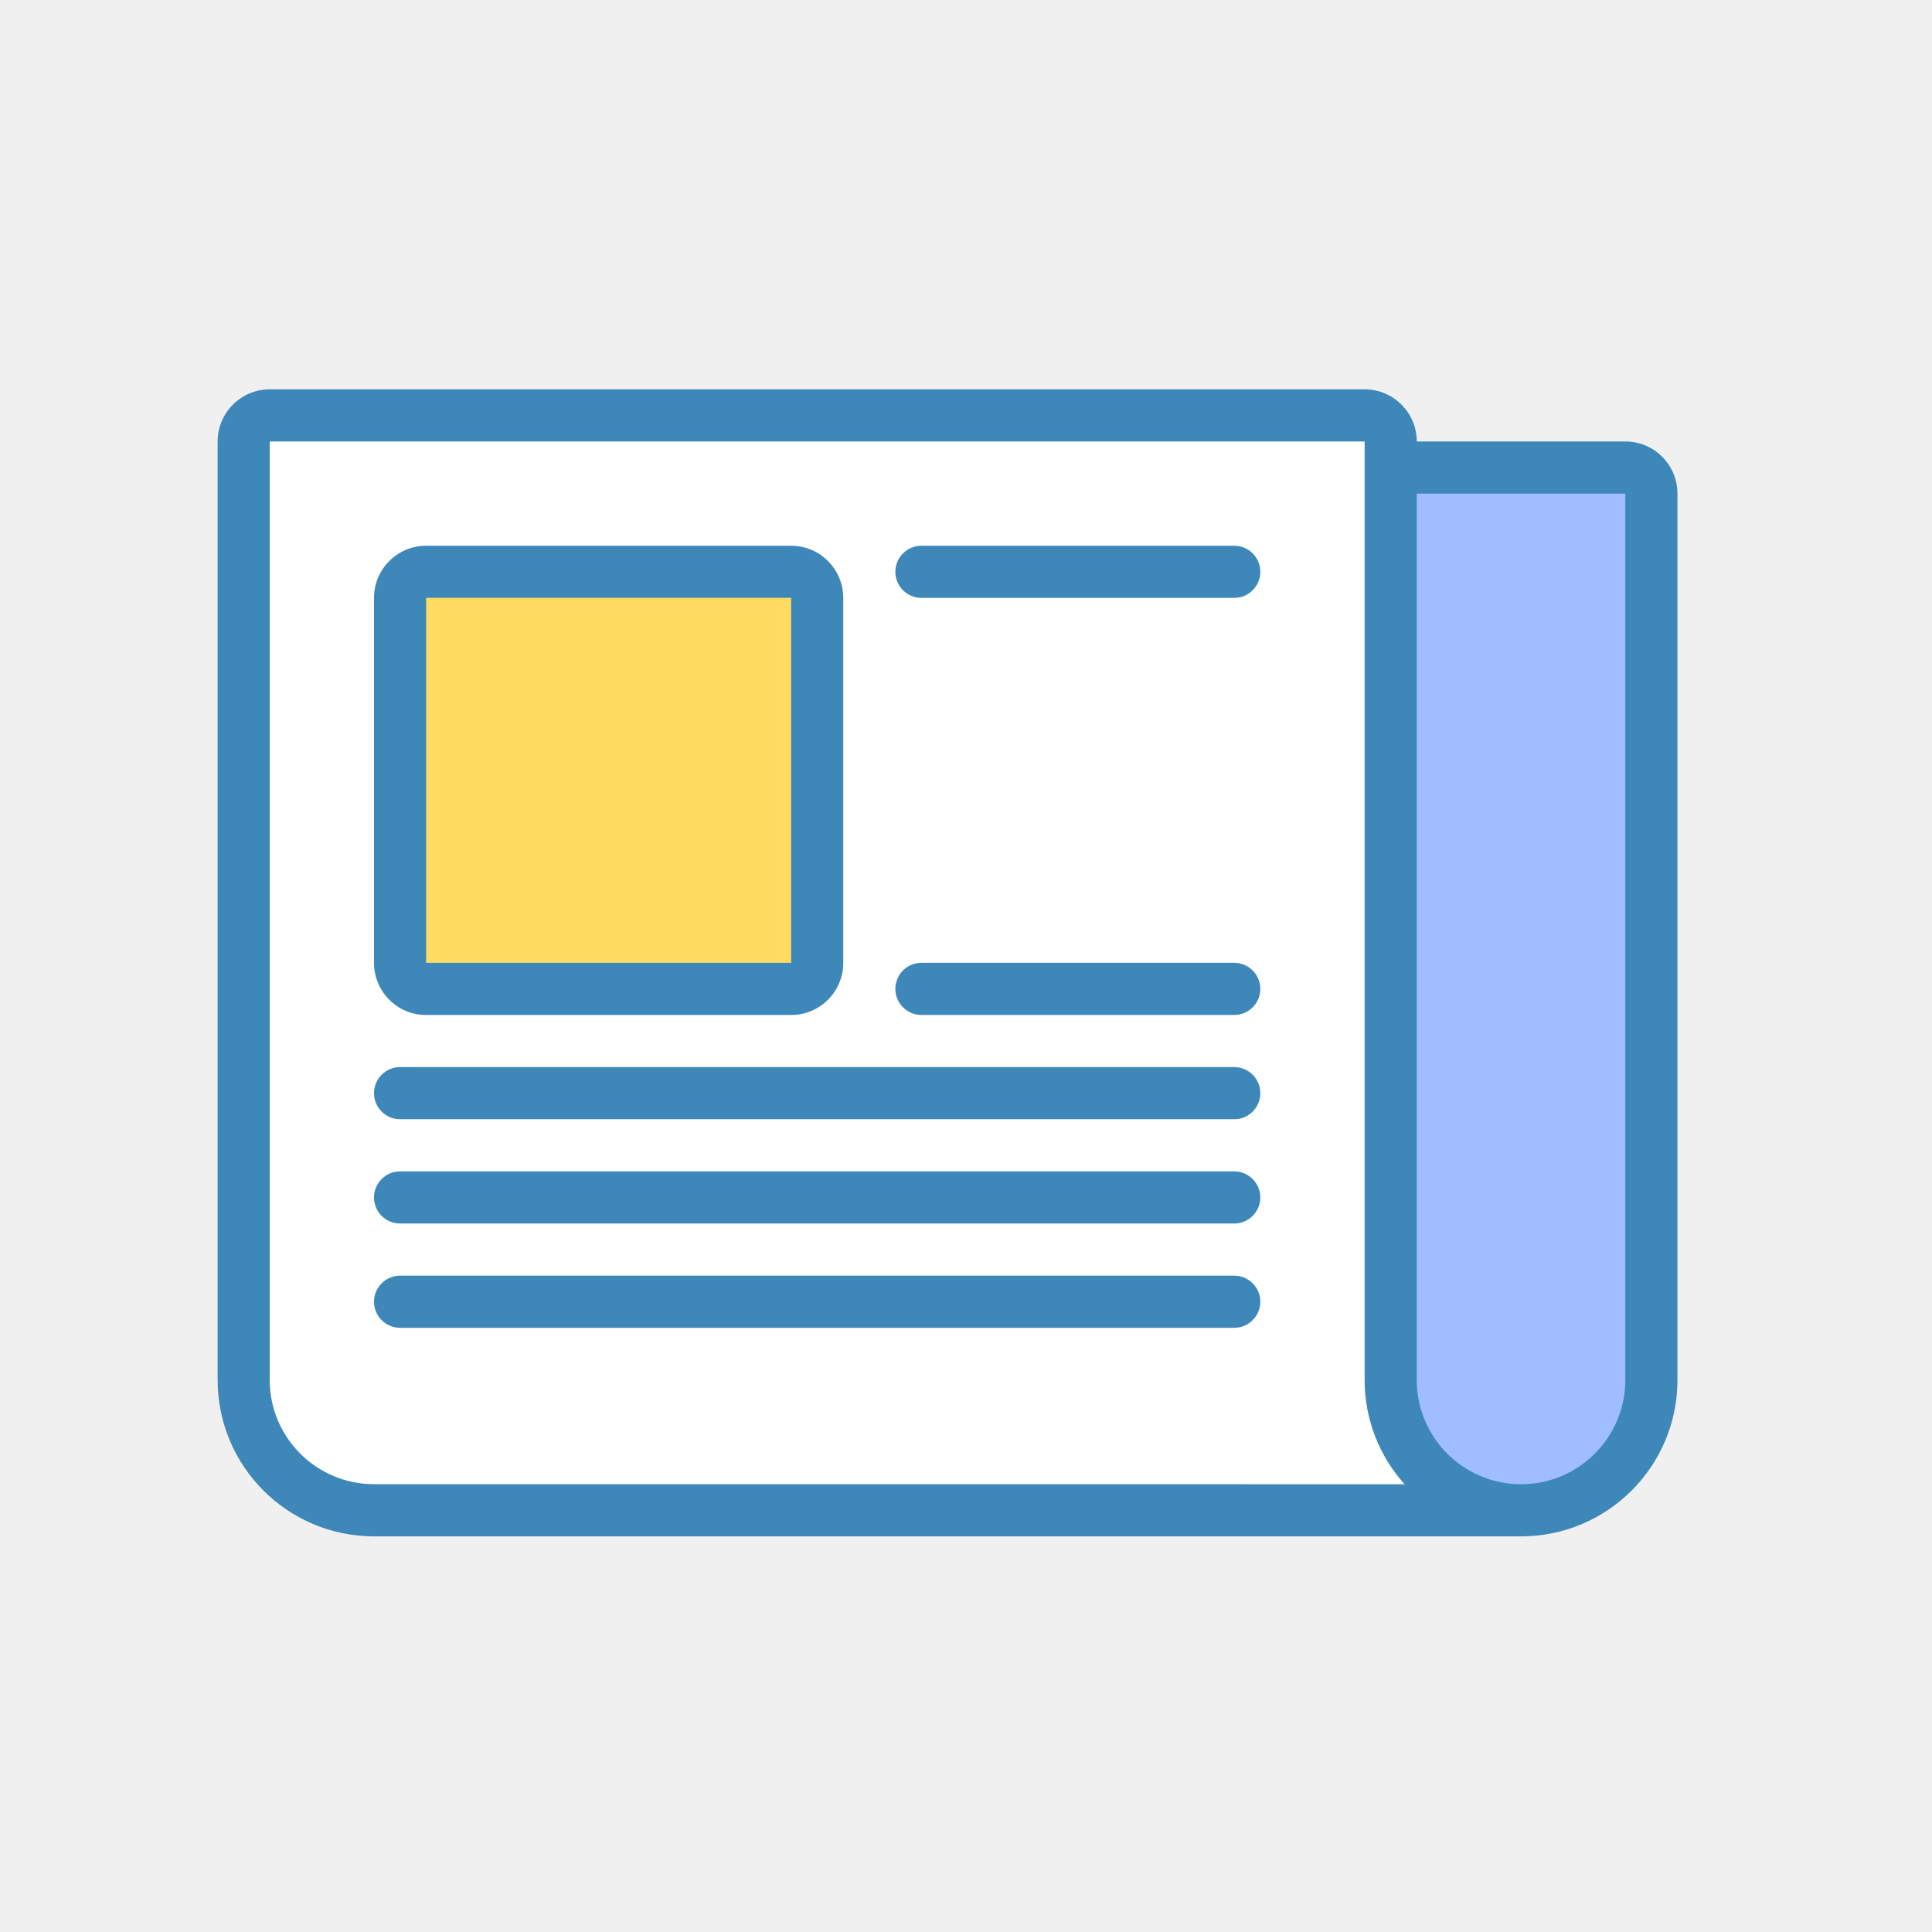
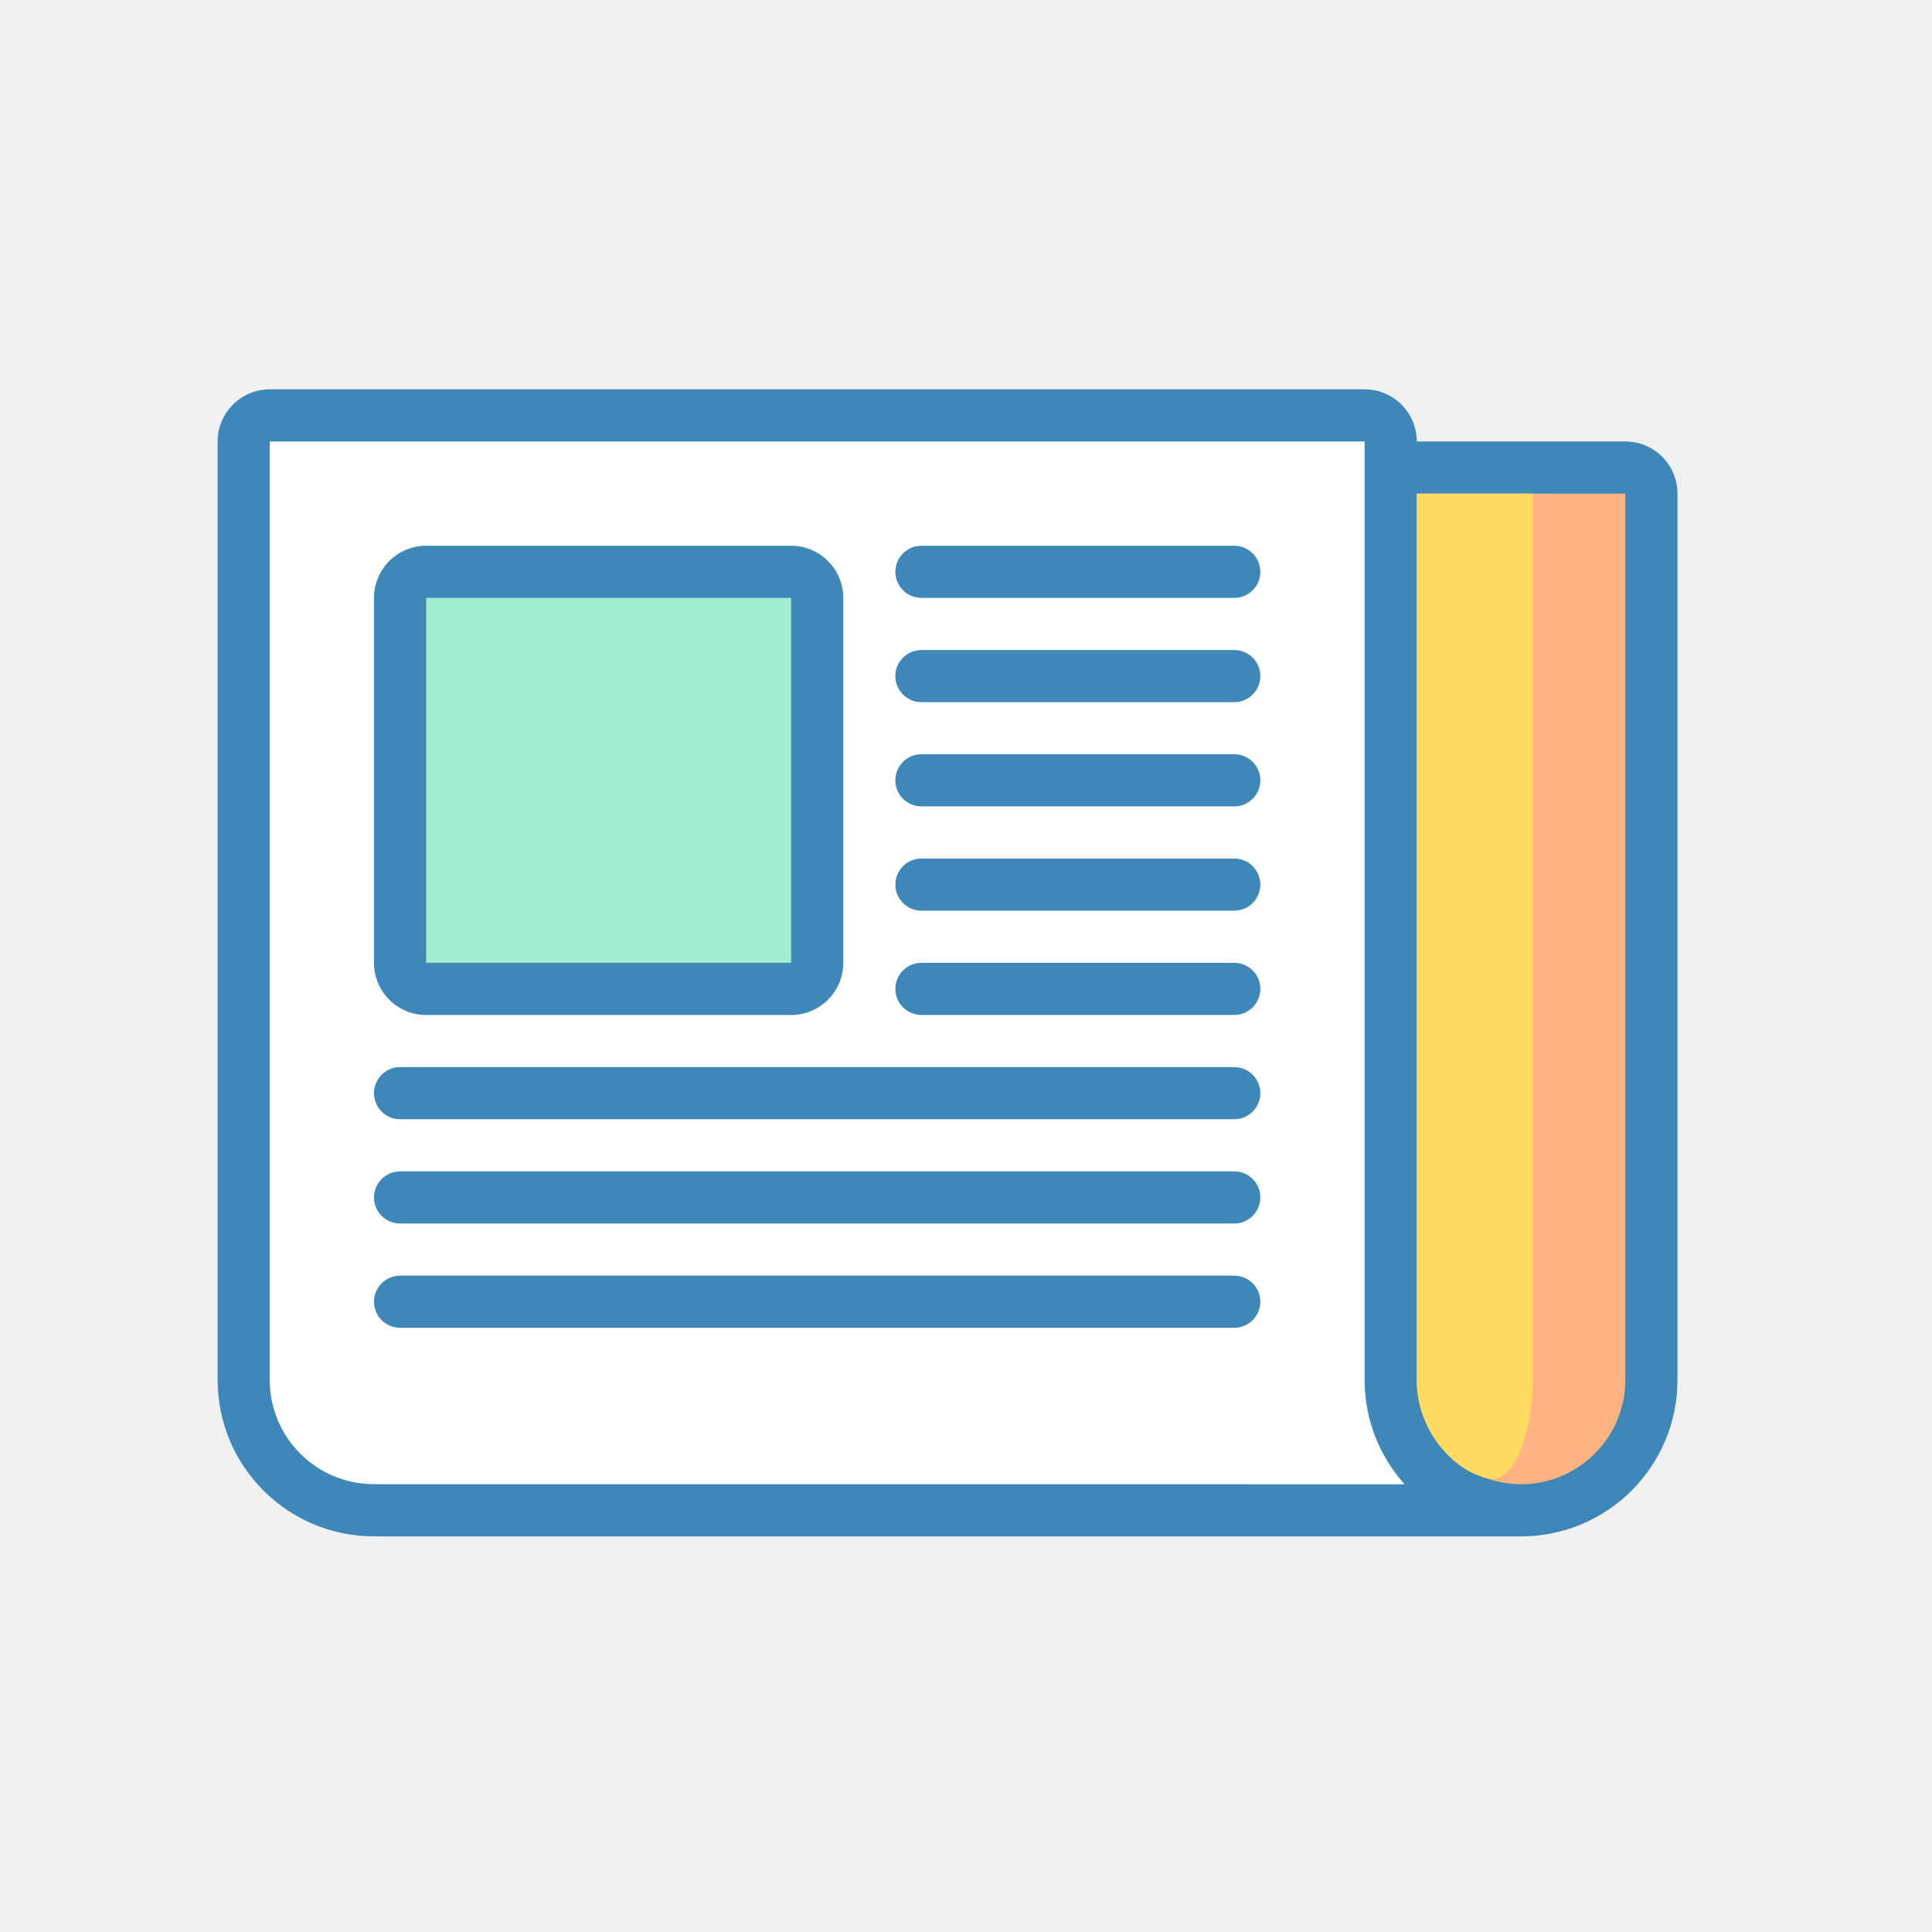
<svg xmlns="http://www.w3.org/2000/svg" width="128" height="128" viewBox="0 0 33.867 33.867" version="1.1" id="svg8">
  <defs id="defs2" />
  <g id="layer1" transform="translate(0,-263.1333)">
    <g id="g4631" transform="matrix(0.2645833,0,0,0.2645833,123.9807,233.3765)" />
    <g id="g4633" transform="matrix(0.2645833,0,0,0.2645833,123.9807,233.3765)" />
    <g id="g4635" transform="matrix(0.2645833,0,0,0.2645833,123.9807,233.3765)" />
    <g id="g4637" transform="matrix(0.2645833,0,0,0.2645833,123.9807,233.3765)" />
    <g id="g4639" transform="matrix(0.2645833,0,0,0.2645833,123.9807,233.3765)" />
    <g id="g4641" transform="matrix(0.2645833,0,0,0.2645833,123.9807,233.3765)" />
    <g id="g4643" transform="matrix(0.2645833,0,0,0.2645833,123.9807,233.3765)" />
    <g id="g4645" transform="matrix(0.2645833,0,0,0.2645833,123.9807,233.3765)" />
    <g id="g4647" transform="matrix(0.2645833,0,0,0.2645833,123.9807,233.3765)" />
    <g id="g4649" transform="matrix(0.2645833,0,0,0.2645833,123.9807,233.3765)" />
    <g id="g4651" transform="matrix(0.2645833,0,0,0.2645833,123.9807,233.3765)" />
    <g id="g4653" transform="matrix(0.2645833,0,0,0.2645833,123.9807,233.3765)" />
    <g id="g4655" transform="matrix(0.2645833,0,0,0.2645833,123.9807,233.3765)" />
    <g id="g4657" transform="matrix(0.2645833,0,0,0.2645833,123.9807,233.3765)" />
    <g id="g4659" transform="matrix(0.2645833,0,0,0.2645833,123.9807,233.3765)" />
    <g id="g5940" transform="matrix(0.2645833,0,0,0.2645833,52.3312,255.6772)" />
    <g id="g5942" transform="matrix(0.2645833,0,0,0.2645833,52.3312,255.6772)" />
    <g id="g5944" transform="matrix(0.2645833,0,0,0.2645833,52.3312,255.6772)" />
    <g id="g5946" transform="matrix(0.2645833,0,0,0.2645833,52.3312,255.6772)" />
    <g id="g5948" transform="matrix(0.2645833,0,0,0.2645833,52.3312,255.6772)" />
    <g id="g5950" transform="matrix(0.2645833,0,0,0.2645833,52.3312,255.6772)" />
    <g id="g5952" transform="matrix(0.2645833,0,0,0.2645833,52.3312,255.6772)" />
    <g id="g5954" transform="matrix(0.2645833,0,0,0.2645833,52.3312,255.6772)" />
    <g id="g5956" transform="matrix(0.2645833,0,0,0.2645833,52.3312,255.6772)" />
    <g id="g5958" transform="matrix(0.2645833,0,0,0.2645833,52.3312,255.6772)" />
    <g id="g5960" transform="matrix(0.2645833,0,0,0.2645833,52.3312,255.6772)" />
    <g id="g5962" transform="matrix(0.2645833,0,0,0.2645833,52.3312,255.6772)" />
    <g id="g5964" transform="matrix(0.2645833,0,0,0.2645833,52.3312,255.6772)" />
    <g id="g5966" transform="matrix(0.2645833,0,0,0.2645833,52.3312,255.6772)" />
    <g id="g5968" transform="matrix(0.2645833,0,0,0.2645833,52.3312,255.6772)" />
    <g id="g6342" transform="matrix(0.05223282,0,0,0.05223282,4.536288,266.078)" />
    <g id="g6344" transform="matrix(0.05223282,0,0,0.05223282,4.536288,266.078)" />
    <g id="g6346" transform="matrix(0.05223282,0,0,0.05223282,4.536288,266.078)" />
    <g id="g6348" transform="matrix(0.05223282,0,0,0.05223282,4.536288,266.078)" />
    <g id="g6350" transform="matrix(0.05223282,0,0,0.05223282,4.536288,266.078)" />
    <g id="g6352" transform="matrix(0.05223282,0,0,0.05223282,4.536288,266.078)" />
    <g id="g6354" transform="matrix(0.05223282,0,0,0.05223282,4.536288,266.078)" />
    <g id="g6356" transform="matrix(0.05223282,0,0,0.05223282,4.536288,266.078)" />
    <g id="g6358" transform="matrix(0.05223282,0,0,0.05223282,4.536288,266.078)" />
    <g id="g6360" transform="matrix(0.05223282,0,0,0.05223282,4.536288,266.078)" />
    <g id="g6362" transform="matrix(0.05223282,0,0,0.05223282,4.536288,266.078)" />
    <g id="g6364" transform="matrix(0.05223282,0,0,0.05223282,4.536288,266.078)" />
    <g id="g6366" transform="matrix(0.05223282,0,0,0.05223282,4.536288,266.078)" />
    <g id="g6368" transform="matrix(0.05223282,0,0,0.05223282,4.536288,266.078)" />
    <g id="g6370" transform="matrix(0.05223282,0,0,0.05223282,4.536288,266.078)" />
    <g id="g7291" transform="matrix(0.04735073,0,0,0.04735073,4.711943,267.7517)" />
    <g id="g7293" transform="matrix(0.04735073,0,0,0.04735073,4.711943,267.7517)" />
    <g id="g7295" transform="matrix(0.04735073,0,0,0.04735073,4.711943,267.7517)" />
    <g id="g7297" transform="matrix(0.04735073,0,0,0.04735073,4.711943,267.7517)" />
    <g id="g7299" transform="matrix(0.04735073,0,0,0.04735073,4.711943,267.7517)" />
    <g id="g7301" transform="matrix(0.04735073,0,0,0.04735073,4.711943,267.7517)" />
    <g id="g7303" transform="matrix(0.04735073,0,0,0.04735073,4.711943,267.7517)" />
    <g id="g7305" transform="matrix(0.04735073,0,0,0.04735073,4.711943,267.7517)" />
    <g id="g7307" transform="matrix(0.04735073,0,0,0.04735073,4.711943,267.7517)" />
    <g id="g7309" transform="matrix(0.04735073,0,0,0.04735073,4.711943,267.7517)" />
    <g id="g7311" transform="matrix(0.04735073,0,0,0.04735073,4.711943,267.7517)" />
    <g id="g7313" transform="matrix(0.04735073,0,0,0.04735073,4.711943,267.7517)" />
    <g id="g7315" transform="matrix(0.04735073,0,0,0.04735073,4.711943,267.7517)" />
    <g id="g7317" transform="matrix(0.04735073,0,0,0.04735073,4.711943,267.7517)" />
    <g id="g7319" transform="matrix(0.04735073,0,0,0.04735073,4.711943,267.7517)" />
    <g id="g4631-3" transform="matrix(0.2645833,0,0,0.2645833,163.6301,236.6823)" />
    <g id="g4633-4" transform="matrix(0.2645833,0,0,0.2645833,163.6301,236.6823)" />
    <g id="g4635-2" transform="matrix(0.2645833,0,0,0.2645833,163.6301,236.6823)" />
    <g id="g4637-2" transform="matrix(0.2645833,0,0,0.2645833,163.6301,236.6823)" />
    <g id="g4639-4" transform="matrix(0.2645833,0,0,0.2645833,163.6301,236.6823)" />
    <g id="g4641-5" transform="matrix(0.2645833,0,0,0.2645833,163.6301,236.6823)" />
    <g id="g4643-1" transform="matrix(0.2645833,0,0,0.2645833,163.6301,236.6823)" />
    <g id="g4645-7" transform="matrix(0.2645833,0,0,0.2645833,163.6301,236.6823)" />
    <g id="g4647-5" transform="matrix(0.2645833,0,0,0.2645833,163.6301,236.6823)" />
    <g id="g4649-7" transform="matrix(0.2645833,0,0,0.2645833,163.6301,236.6823)" />
    <g id="g4651-1" transform="matrix(0.2645833,0,0,0.2645833,163.6301,236.6823)" />
    <g id="g4653-6" transform="matrix(0.2645833,0,0,0.2645833,163.6301,236.6823)" />
    <g id="g4655-9" transform="matrix(0.2645833,0,0,0.2645833,163.6301,236.6823)" />
    <g id="g4657-8" transform="matrix(0.2645833,0,0,0.2645833,163.6301,236.6823)" />
    <g id="g4659-1" transform="matrix(0.2645833,0,0,0.2645833,163.6301,236.6823)" />
    <g id="g5940-3" transform="matrix(0.2645833,0,0,0.2645833,91.98059,258.9829)" />
    <g id="g5942-3" transform="matrix(0.2645833,0,0,0.2645833,91.98059,258.9829)" />
    <g id="g5944-3" transform="matrix(0.2645833,0,0,0.2645833,91.98059,258.9829)" />
    <g id="g5946-7" transform="matrix(0.2645833,0,0,0.2645833,91.98059,258.9829)" />
    <g id="g5948-9" transform="matrix(0.2645833,0,0,0.2645833,91.98059,258.9829)" />
    <g id="g5950-8" transform="matrix(0.2645833,0,0,0.2645833,91.98059,258.9829)" />
    <g id="g5952-6" transform="matrix(0.2645833,0,0,0.2645833,91.98059,258.9829)" />
    <g id="g5954-7" transform="matrix(0.2645833,0,0,0.2645833,91.98059,258.9829)" />
    <g id="g5956-0" transform="matrix(0.2645833,0,0,0.2645833,91.98059,258.9829)" />
    <g id="g5958-4" transform="matrix(0.2645833,0,0,0.2645833,91.98059,258.9829)" />
    <g id="g5960-8" transform="matrix(0.2645833,0,0,0.2645833,91.98059,258.9829)" />
    <g id="g5962-4" transform="matrix(0.2645833,0,0,0.2645833,91.98059,258.9829)" />
    <g id="g5964-8" transform="matrix(0.2645833,0,0,0.2645833,91.98059,258.9829)" />
    <g id="g5966-1" transform="matrix(0.2645833,0,0,0.2645833,91.98059,258.9829)" />
    <g id="g5968-6" transform="matrix(0.2645833,0,0,0.2645833,91.98059,258.9829)" />
    <g id="g9107" transform="matrix(0.05143118,0,0,0.05143118,3.870571,266.0072)" />
    <g id="g9109" transform="matrix(0.05143118,0,0,0.05143118,3.870571,266.0072)" />
    <g id="g9111" transform="matrix(0.05143118,0,0,0.05143118,3.870571,266.0072)" />
    <g id="g9113" transform="matrix(0.05143118,0,0,0.05143118,3.870571,266.0072)" />
    <g id="g9115" transform="matrix(0.05143118,0,0,0.05143118,3.870571,266.0072)" />
    <g id="g9117" transform="matrix(0.05143118,0,0,0.05143118,3.870571,266.0072)" />
    <g id="g9119" transform="matrix(0.05143118,0,0,0.05143118,3.870571,266.0072)" />
    <g id="g9121" transform="matrix(0.05143118,0,0,0.05143118,3.870571,266.0072)" />
    <g id="g9123" transform="matrix(0.05143118,0,0,0.05143118,3.870571,266.0072)" />
    <g id="g9125" transform="matrix(0.05143118,0,0,0.05143118,3.870571,266.0072)" />
    <g id="g9127" transform="matrix(0.05143118,0,0,0.05143118,3.870571,266.0072)" />
    <g id="g9129" transform="matrix(0.05143118,0,0,0.05143118,3.870571,266.0072)" />
    <g id="g9131" transform="matrix(0.05143118,0,0,0.05143118,3.870571,266.0072)" />
    <g id="g9133" transform="matrix(0.05143118,0,0,0.05143118,3.870571,266.0072)" />
    <g id="g9135" transform="matrix(0.05143118,0,0,0.05143118,3.870571,266.0072)" />
    <g id="g11022" transform="matrix(0.04654322,0,0,0.04654322,4.778384,268.1291)" />
    <g id="g11024" transform="matrix(0.04654322,0,0,0.04654322,4.778384,268.1291)" />
    <g id="g11026" transform="matrix(0.04654322,0,0,0.04654322,4.778384,268.1291)" />
    <g id="g11028" transform="matrix(0.04654322,0,0,0.04654322,4.778384,268.1291)" />
    <g id="g11030" transform="matrix(0.04654322,0,0,0.04654322,4.778384,268.1291)" />
    <g id="g11032" transform="matrix(0.04654322,0,0,0.04654322,4.778384,268.1291)" />
    <g id="g11034" transform="matrix(0.04654322,0,0,0.04654322,4.778384,268.1291)" />
    <g id="g11036" transform="matrix(0.04654322,0,0,0.04654322,4.778384,268.1291)" />
    <g id="g11038" transform="matrix(0.04654322,0,0,0.04654322,4.778384,268.1291)" />
    <g id="g11040" transform="matrix(0.04654322,0,0,0.04654322,4.778384,268.1291)" />
    <g id="g11042" transform="matrix(0.04654322,0,0,0.04654322,4.778384,268.1291)" />
    <g id="g11044" transform="matrix(0.04654322,0,0,0.04654322,4.778384,268.1291)" />
    <g id="g11046" transform="matrix(0.04654322,0,0,0.04654322,4.778384,268.1291)" />
    <g id="g11048" transform="matrix(0.04654322,0,0,0.04654322,4.778384,268.1291)" />
    <g id="g11050" transform="matrix(0.04654322,0,0,0.04654322,4.778384,268.1291)" />
    <g id="g11278" transform="matrix(0.2645833,0,0,0.2645833,-194.0538,194.4258)" />
    <g id="g11280" transform="matrix(0.2645833,0,0,0.2645833,-194.0538,194.4258)" />
    <g id="g11282" transform="matrix(0.2645833,0,0,0.2645833,-194.0538,194.4258)" />
    <g id="g11284" transform="matrix(0.2645833,0,0,0.2645833,-194.0538,194.4258)" />
    <g id="g11286" transform="matrix(0.2645833,0,0,0.2645833,-194.0538,194.4258)" />
    <g id="g11288" transform="matrix(0.2645833,0,0,0.2645833,-194.0538,194.4258)" />
    <g id="g11290" transform="matrix(0.2645833,0,0,0.2645833,-194.0538,194.4258)" />
    <g id="g11292" transform="matrix(0.2645833,0,0,0.2645833,-194.0538,194.4258)" />
    <g id="g11294" transform="matrix(0.2645833,0,0,0.2645833,-194.0538,194.4258)" />
    <g id="g11296" transform="matrix(0.2645833,0,0,0.2645833,-194.0538,194.4258)" />
    <g id="g11298" transform="matrix(0.2645833,0,0,0.2645833,-194.0538,194.4258)" />
    <g id="g11300" transform="matrix(0.2645833,0,0,0.2645833,-194.0538,194.4258)" />
    <g id="g11302" transform="matrix(0.2645833,0,0,0.2645833,-194.0538,194.4258)" />
    <g id="g11304" transform="matrix(0.2645833,0,0,0.2645833,-194.0538,194.4258)" />
    <g id="g11306" transform="matrix(0.2645833,0,0,0.2645833,-194.0538,194.4258)" />
    <g id="g529" transform="matrix(0.05116223,0,0,0.05116223,4.008144,266.427)" />
    <g id="g531" transform="matrix(0.05116223,0,0,0.05116223,4.008144,266.427)" />
    <g id="g533" transform="matrix(0.05116223,0,0,0.05116223,4.008144,266.427)" />
    <g id="g535" transform="matrix(0.05116223,0,0,0.05116223,4.008144,266.427)" />
    <g id="g537" transform="matrix(0.05116223,0,0,0.05116223,4.008144,266.427)" />
    <g id="g539" transform="matrix(0.05116223,0,0,0.05116223,4.008144,266.427)" />
    <g id="g541" transform="matrix(0.05116223,0,0,0.05116223,4.008144,266.427)" />
    <g id="g543" transform="matrix(0.05116223,0,0,0.05116223,4.008144,266.427)" />
    <g id="g545" transform="matrix(0.05116223,0,0,0.05116223,4.008144,266.427)" />
    <g id="g547" transform="matrix(0.05116223,0,0,0.05116223,4.008144,266.427)" />
    <g id="g549" transform="matrix(0.05116223,0,0,0.05116223,4.008144,266.427)" />
    <g id="g551" transform="matrix(0.05116223,0,0,0.05116223,4.008144,266.427)" />
    <g id="g553" transform="matrix(0.05116223,0,0,0.05116223,4.008144,266.427)" />
    <g id="g555" transform="matrix(0.05116223,0,0,0.05116223,4.008144,266.427)" />
    <g id="g557" transform="matrix(0.05116223,0,0,0.05116223,4.008144,266.427)" />
    <g id="g2091" transform="matrix(0.05329301,0,0,0.05329301,-31.61638,265.7685)" />
    <g id="g2093" transform="matrix(0.05329301,0,0,0.05329301,-31.61638,265.7685)" />
    <g id="g2095" transform="matrix(0.05329301,0,0,0.05329301,-31.61638,265.7685)" />
    <g id="g2097" transform="matrix(0.05329301,0,0,0.05329301,-31.61638,265.7685)" />
    <g id="g2099" transform="matrix(0.05329301,0,0,0.05329301,-31.61638,265.7685)" />
    <g id="g2101" transform="matrix(0.05329301,0,0,0.05329301,-31.61638,265.7685)" />
    <g id="g2103" transform="matrix(0.05329301,0,0,0.05329301,-31.61638,265.7685)" />
    <g id="g2105" transform="matrix(0.05329301,0,0,0.05329301,-31.61638,265.7685)" />
    <g id="g2107" transform="matrix(0.05329301,0,0,0.05329301,-31.61638,265.7685)" />
    <g id="g2109" transform="matrix(0.05329301,0,0,0.05329301,-31.61638,265.7685)" />
    <g id="g2111" transform="matrix(0.05329301,0,0,0.05329301,-31.61638,265.7685)" />
    <g id="g2113" transform="matrix(0.05329301,0,0,0.05329301,-31.61638,265.7685)" />
    <g id="g2115" transform="matrix(0.05329301,0,0,0.05329301,-31.61638,265.7685)" />
    <g id="g2117" transform="matrix(0.05329301,0,0,0.05329301,-31.61638,265.7685)" />
    <g id="g2119" transform="matrix(0.05329301,0,0,0.05329301,-31.61638,265.7685)" />
    <g id="g2500" transform="matrix(0.05277439,0,0,0.05277439,-26.44546,264.8807)" />
    <g id="g2502" transform="matrix(0.05277439,0,0,0.05277439,-26.44546,264.8807)" />
    <g id="g2504" transform="matrix(0.05277439,0,0,0.05277439,-26.44546,264.8807)" />
    <g id="g2506" transform="matrix(0.05277439,0,0,0.05277439,-26.44546,264.8807)" />
    <g id="g2508" transform="matrix(0.05277439,0,0,0.05277439,-26.44546,264.8807)" />
    <g id="g2510" transform="matrix(0.05277439,0,0,0.05277439,-26.44546,264.8807)" />
    <g id="g2512" transform="matrix(0.05277439,0,0,0.05277439,-26.44546,264.8807)" />
    <g id="g2514" transform="matrix(0.05277439,0,0,0.05277439,-26.44546,264.8807)" />
    <g id="g2516" transform="matrix(0.05277439,0,0,0.05277439,-26.44546,264.8807)" />
    <g id="g2518" transform="matrix(0.05277439,0,0,0.05277439,-26.44546,264.8807)" />
    <g id="g2520" transform="matrix(0.05277439,0,0,0.05277439,-26.44546,264.8807)" />
    <g id="g2522" transform="matrix(0.05277439,0,0,0.05277439,-26.44546,264.8807)" />
    <g id="g2524" transform="matrix(0.05277439,0,0,0.05277439,-26.44546,264.8807)" />
    <g id="g2526" transform="matrix(0.05277439,0,0,0.05277439,-26.44546,264.8807)" />
    <g id="g2528" transform="matrix(0.05277439,0,0,0.05277439,-26.44546,264.8807)" />
    <g id="g2927" transform="matrix(0.04653862,0,0,0.04653862,5.033351,267.5985)" />
    <g id="g2929" transform="matrix(0.04653862,0,0,0.04653862,5.033351,267.5985)" />
    <g id="g2931" transform="matrix(0.04653862,0,0,0.04653862,5.033351,267.5985)" />
    <g id="g2933" transform="matrix(0.04653862,0,0,0.04653862,5.033351,267.5985)" />
    <g id="g2935" transform="matrix(0.04653862,0,0,0.04653862,5.033351,267.5985)" />
    <g id="g2937" transform="matrix(0.04653862,0,0,0.04653862,5.033351,267.5985)" />
    <g id="g2939" transform="matrix(0.04653862,0,0,0.04653862,5.033351,267.5985)" />
    <g id="g2941" transform="matrix(0.04653862,0,0,0.04653862,5.033351,267.5985)" />
    <g id="g2943" transform="matrix(0.04653862,0,0,0.04653862,5.033351,267.5985)" />
    <g id="g2945" transform="matrix(0.04653862,0,0,0.04653862,5.033351,267.5985)" />
    <g id="g2947" transform="matrix(0.04653862,0,0,0.04653862,5.033351,267.5985)" />
    <g id="g2949" transform="matrix(0.04653862,0,0,0.04653862,5.033351,267.5985)" />
    <g id="g2951" transform="matrix(0.04653862,0,0,0.04653862,5.033351,267.5985)" />
    <g id="g2953" transform="matrix(0.04653862,0,0,0.04653862,5.033351,267.5985)" />
    <g id="g2955" transform="matrix(0.04653862,0,0,0.04653862,5.033351,267.5985)" />
-     <g id="g1035">
-       <rect ry="0" y="263.133" x="0" height="33.867" width="33.867" id="rect1218" style="opacity:0;fill:#ff5555;fill-opacity:1;stroke:none;stroke-width:0.295;stroke-linecap:round;stroke-miterlimit:4;stroke-dasharray:none;stroke-dashoffset:0;stroke-opacity:1" />
-       <path id="path8797" d="m 22.093,278.64 c 0,0.252 -0.205,0.457 -0.457,0.457 h -5.484 c -0.252,0 -0.457,-0.205 -0.457,-0.457 0,-0.252 0.205,-0.457 0.457,-0.457 h 5.484 c 0.252,0 0.457,0.205 0.457,0.457 z" style="fill:#0b1719;stroke-width:0.914" />
-       <path id="path8795" d="m 22.093,274.985 c 0,0.252 -0.205,0.457 -0.457,0.457 h -5.484 c -0.252,0 -0.457,-0.205 -0.457,-0.457 0,-0.252 0.205,-0.457 0.457,-0.457 h 5.484 c 0.252,0 0.457,0.205 0.457,0.457 z" style="fill:#0b1719;stroke-width:0.914" />
-       <path id="path8793" d="m 22.093,276.812 c 0,0.252 -0.205,0.457 -0.457,0.457 h -5.484 c -0.252,0 -0.457,-0.205 -0.457,-0.457 0,-0.252 0.205,-0.457 0.457,-0.457 h 5.484 c 0.252,0 0.457,0.205 0.457,0.457 z" style="fill:#0b1719;stroke-width:0.914" />
-       <path id="path8791" d="m 28.491,270.872 h -3.656 c 0,-0.504 -0.409,-0.914 -0.914,-0.914 H 4.729 c -0.504,0 -0.914,0.409 -0.914,0.914 v 16.451 c 0,1.514 1.227,2.742 2.742,2.742 H 26.663 c 1.514,0 2.742,-1.227 2.742,-2.742 v -15.537 c 0,-0.504 -0.409,-0.914 -0.914,-0.914 z" style="fill:#3e88b9;stroke-width:0.914;fill-opacity:1" />
-       <path id="path8789" d="m 6.556,289.15 c -1.01,0 -1.828,-0.818 -1.828,-1.828 V 270.872 H 23.921 v 16.451 c 0,0.702 0.265,1.343 0.7,1.828 z" style="fill:#ffffff;stroke-width:0.914;fill-opacity:1" />
-       <path id="path8787" d="m 28.491,287.323 c 0,1.008 -0.82,1.828 -1.828,1.828 -1.01,0 -1.828,-0.818 -1.828,-1.828 v -15.537 h 3.656 z" style="fill:#a0beff;stroke-width:0.914;fill-opacity:1" />
-       <path id="path8785" d="m 22.093,273.157 c 0,0.252 -0.205,0.457 -0.457,0.457 h -5.484 c -0.252,0 -0.457,-0.205 -0.457,-0.457 0,-0.252 0.205,-0.457 0.457,-0.457 h 5.484 c 0.252,0 0.457,0.205 0.457,0.457 z" style="fill:#3e88b9;stroke-width:0.914;fill-opacity:1" />
-       <path id="path8783" d="m 22.093,282.296 c 0,0.252 -0.205,0.457 -0.457,0.457 H 7.013 c -0.252,0 -0.457,-0.205 -0.457,-0.457 0,-0.252 0.205,-0.457 0.457,-0.457 H 21.636 c 0.252,0 0.457,0.205 0.457,0.457 z" style="fill:#3e88b9;stroke-width:0.914;fill-opacity:1" />
-       <path id="path8781" d="m 22.093,280.468 c 0,0.252 -0.205,0.457 -0.457,0.457 h -5.484 c -0.252,0 -0.457,-0.205 -0.457,-0.457 0,-0.252 0.205,-0.457 0.457,-0.457 h 5.484 c 0.252,0 0.457,0.205 0.457,0.457 z" style="fill:#3e88b9;stroke-width:0.914;fill-opacity:1" />
-       <path id="path8779" d="M 13.868,272.7 H 7.47 c -0.504,0 -0.914,0.409 -0.914,0.914 v 6.398 c 0,0.504 0.409,0.914 0.914,0.914 h 6.398 c 0.504,0 0.914,-0.409 0.914,-0.914 v -6.398 c 0,-0.504 -0.409,-0.914 -0.914,-0.914 z" style="fill:#3e88b9;stroke-width:0.914;fill-opacity:1" />
-       <path id="path8777" d="M 13.868,280.011 H 7.47 v -6.398 h 6.398 z" style="fill:#ffdc61;stroke-width:0.914;fill-opacity:1" />
-       <path id="path8775" d="m 22.093,284.124 c 0,0.252 -0.205,0.457 -0.457,0.457 H 7.013 c -0.252,0 -0.457,-0.205 -0.457,-0.457 0,-0.252 0.205,-0.457 0.457,-0.457 H 21.636 c 0.252,0 0.457,0.205 0.457,0.457 z" style="fill:#3e88b9;stroke-width:0.914;fill-opacity:1" />
-       <path id="path8742" d="m 22.093,285.952 c 0,0.252 -0.205,0.457 -0.457,0.457 H 7.013 c -0.252,0 -0.457,-0.205 -0.457,-0.457 0,-0.252 0.205,-0.457 0.457,-0.457 H 21.636 c 0.252,0 0.457,0.205 0.457,0.457 z" style="fill:#3e88b9;stroke-width:0.914;fill-opacity:1" />
-     </g>
+     <rect style="opacity:0;fill:#ff5555;fill-opacity:1;stroke:none;stroke-width:0.295;stroke-linecap:round;stroke-miterlimit:4;stroke-dasharray:none;stroke-dashoffset:0;stroke-opacity:1" id="rect1218" width="33.867" height="33.867" x="0" y="263.133" ry="0" />
+     <path style="fill:#3e88b9;fill-opacity:1;stroke-width:0.914" d="m 28.491,270.872 h -3.656 c 0,-0.504 -0.409,-0.914 -0.914,-0.914 H 4.729 c -0.504,0 -0.914,0.409 -0.914,0.914 v 16.451 c 0,1.514 1.227,2.742 2.742,2.742 H 26.663 c 1.514,0 2.742,-1.227 2.742,-2.742 v -15.537 c 0,-0.504 -0.409,-0.914 -0.914,-0.914 z" id="path8791" />
+     <path style="fill:#ffffff;fill-opacity:1;stroke-width:0.914" d="m 6.556,289.15 c -1.01,0 -1.828,-0.818 -1.828,-1.828 V 270.872 H 23.921 v 16.451 c 0,0.702 0.265,1.343 0.7,1.828 z" id="path8789" />
+     <path style="fill:#ffb380;fill-opacity:1;stroke-width:0.914" d="m 28.491,287.323 c 0,1.008 -0.82,1.828 -1.828,1.828 -1.01,0 -1.828,-0.818 -1.828,-1.828 v -15.537 h 3.656 z" id="path8787" />
+     <path style="fill:#3e88b9;fill-opacity:1;stroke-width:0.914" d="m 22.093,273.157 c 0,0.252 -0.205,0.457 -0.457,0.457 h -5.484 c -0.252,0 -0.457,-0.205 -0.457,-0.457 0,-0.252 0.205,-0.457 0.457,-0.457 h 5.484 c 0.252,0 0.457,0.205 0.457,0.457 z" id="path8785" />
+     <path style="fill:#3e88b9;fill-opacity:1;stroke-width:0.914" d="m 22.093,282.296 c 0,0.252 -0.205,0.457 -0.457,0.457 H 7.013 c -0.252,0 -0.457,-0.205 -0.457,-0.457 0,-0.252 0.205,-0.457 0.457,-0.457 H 21.636 c 0.252,0 0.457,0.205 0.457,0.457 z" id="path8783" />
+     <path style="fill:#3e88b9;fill-opacity:1;stroke-width:0.914" d="m 22.093,280.468 c 0,0.252 -0.205,0.457 -0.457,0.457 h -5.484 c -0.252,0 -0.457,-0.205 -0.457,-0.457 0,-0.252 0.205,-0.457 0.457,-0.457 h 5.484 c 0.252,0 0.457,0.205 0.457,0.457 z" id="path8781" />
+     <path style="fill:#3e88b9;fill-opacity:1;stroke-width:0.914" d="M 13.868,272.7 H 7.47 c -0.504,0 -0.914,0.409 -0.914,0.914 v 6.398 c 0,0.504 0.409,0.914 0.914,0.914 h 6.398 c 0.504,0 0.914,-0.409 0.914,-0.914 v -6.398 c 0,-0.504 -0.409,-0.914 -0.914,-0.914 z" id="path8779" />
+     <path style="fill:#a2edce;fill-opacity:1;stroke-width:0.914" d="M 13.868,280.011 H 7.47 v -6.398 h 6.398 z" id="path8777" />
+     <path style="fill:#3e88b9;fill-opacity:1;stroke-width:0.914" d="m 22.093,284.124 c 0,0.252 -0.205,0.457 -0.457,0.457 H 7.013 c -0.252,0 -0.457,-0.205 -0.457,-0.457 0,-0.252 0.205,-0.457 0.457,-0.457 H 21.636 c 0.252,0 0.457,0.205 0.457,0.457 z" id="path8775" />
+     <path style="fill:#3e88b9;fill-opacity:1;stroke-width:0.914" d="m 22.093,285.952 c 0,0.252 -0.205,0.457 -0.457,0.457 H 7.013 c -0.252,0 -0.457,-0.205 -0.457,-0.457 0,-0.252 0.205,-0.457 0.457,-0.457 H 21.636 c 0.252,0 0.457,0.205 0.457,0.457 z" id="path8742" />
+     <path style="fill:#3e88b9;stroke-width:0.914;fill-opacity:1" d="m 22.093,278.64 c 0,0.252 -0.205,0.457 -0.457,0.457 h -5.484 c -0.252,0 -0.457,-0.205 -0.457,-0.457 0,-0.252 0.205,-0.457 0.457,-0.457 h 5.484 c 0.252,0 0.457,0.205 0.457,0.457 z" id="path8797" />
+     <path style="fill:#3e88b9;stroke-width:0.914;fill-opacity:1" d="m 22.093,274.985 c 0,0.252 -0.205,0.457 -0.457,0.457 h -5.484 c -0.252,0 -0.457,-0.205 -0.457,-0.457 0,-0.252 0.205,-0.457 0.457,-0.457 h 5.484 c 0.252,0 0.457,0.205 0.457,0.457 z" id="path8795" />
+     <path style="fill:#3e88b9;stroke-width:0.914;fill-opacity:1" d="m 22.093,276.812 c 0,0.252 -0.205,0.457 -0.457,0.457 h -5.484 c -0.252,0 -0.457,-0.205 -0.457,-0.457 0,-0.252 0.205,-0.457 0.457,-0.457 h 5.484 c 0.252,0 0.457,0.205 0.457,0.457 z" id="path8793" />
+     <path id="path7154" d="m 26.875,287.323 c 0,0.562 -0.18,1.609 -0.658,1.735 -0.564,0 -1.382,-0.725 -1.382,-1.735 v -15.537 h 2.04 z" style="fill:#ffdc61;fill-opacity:1;stroke-width:0.683" />
  </g>
</svg>
